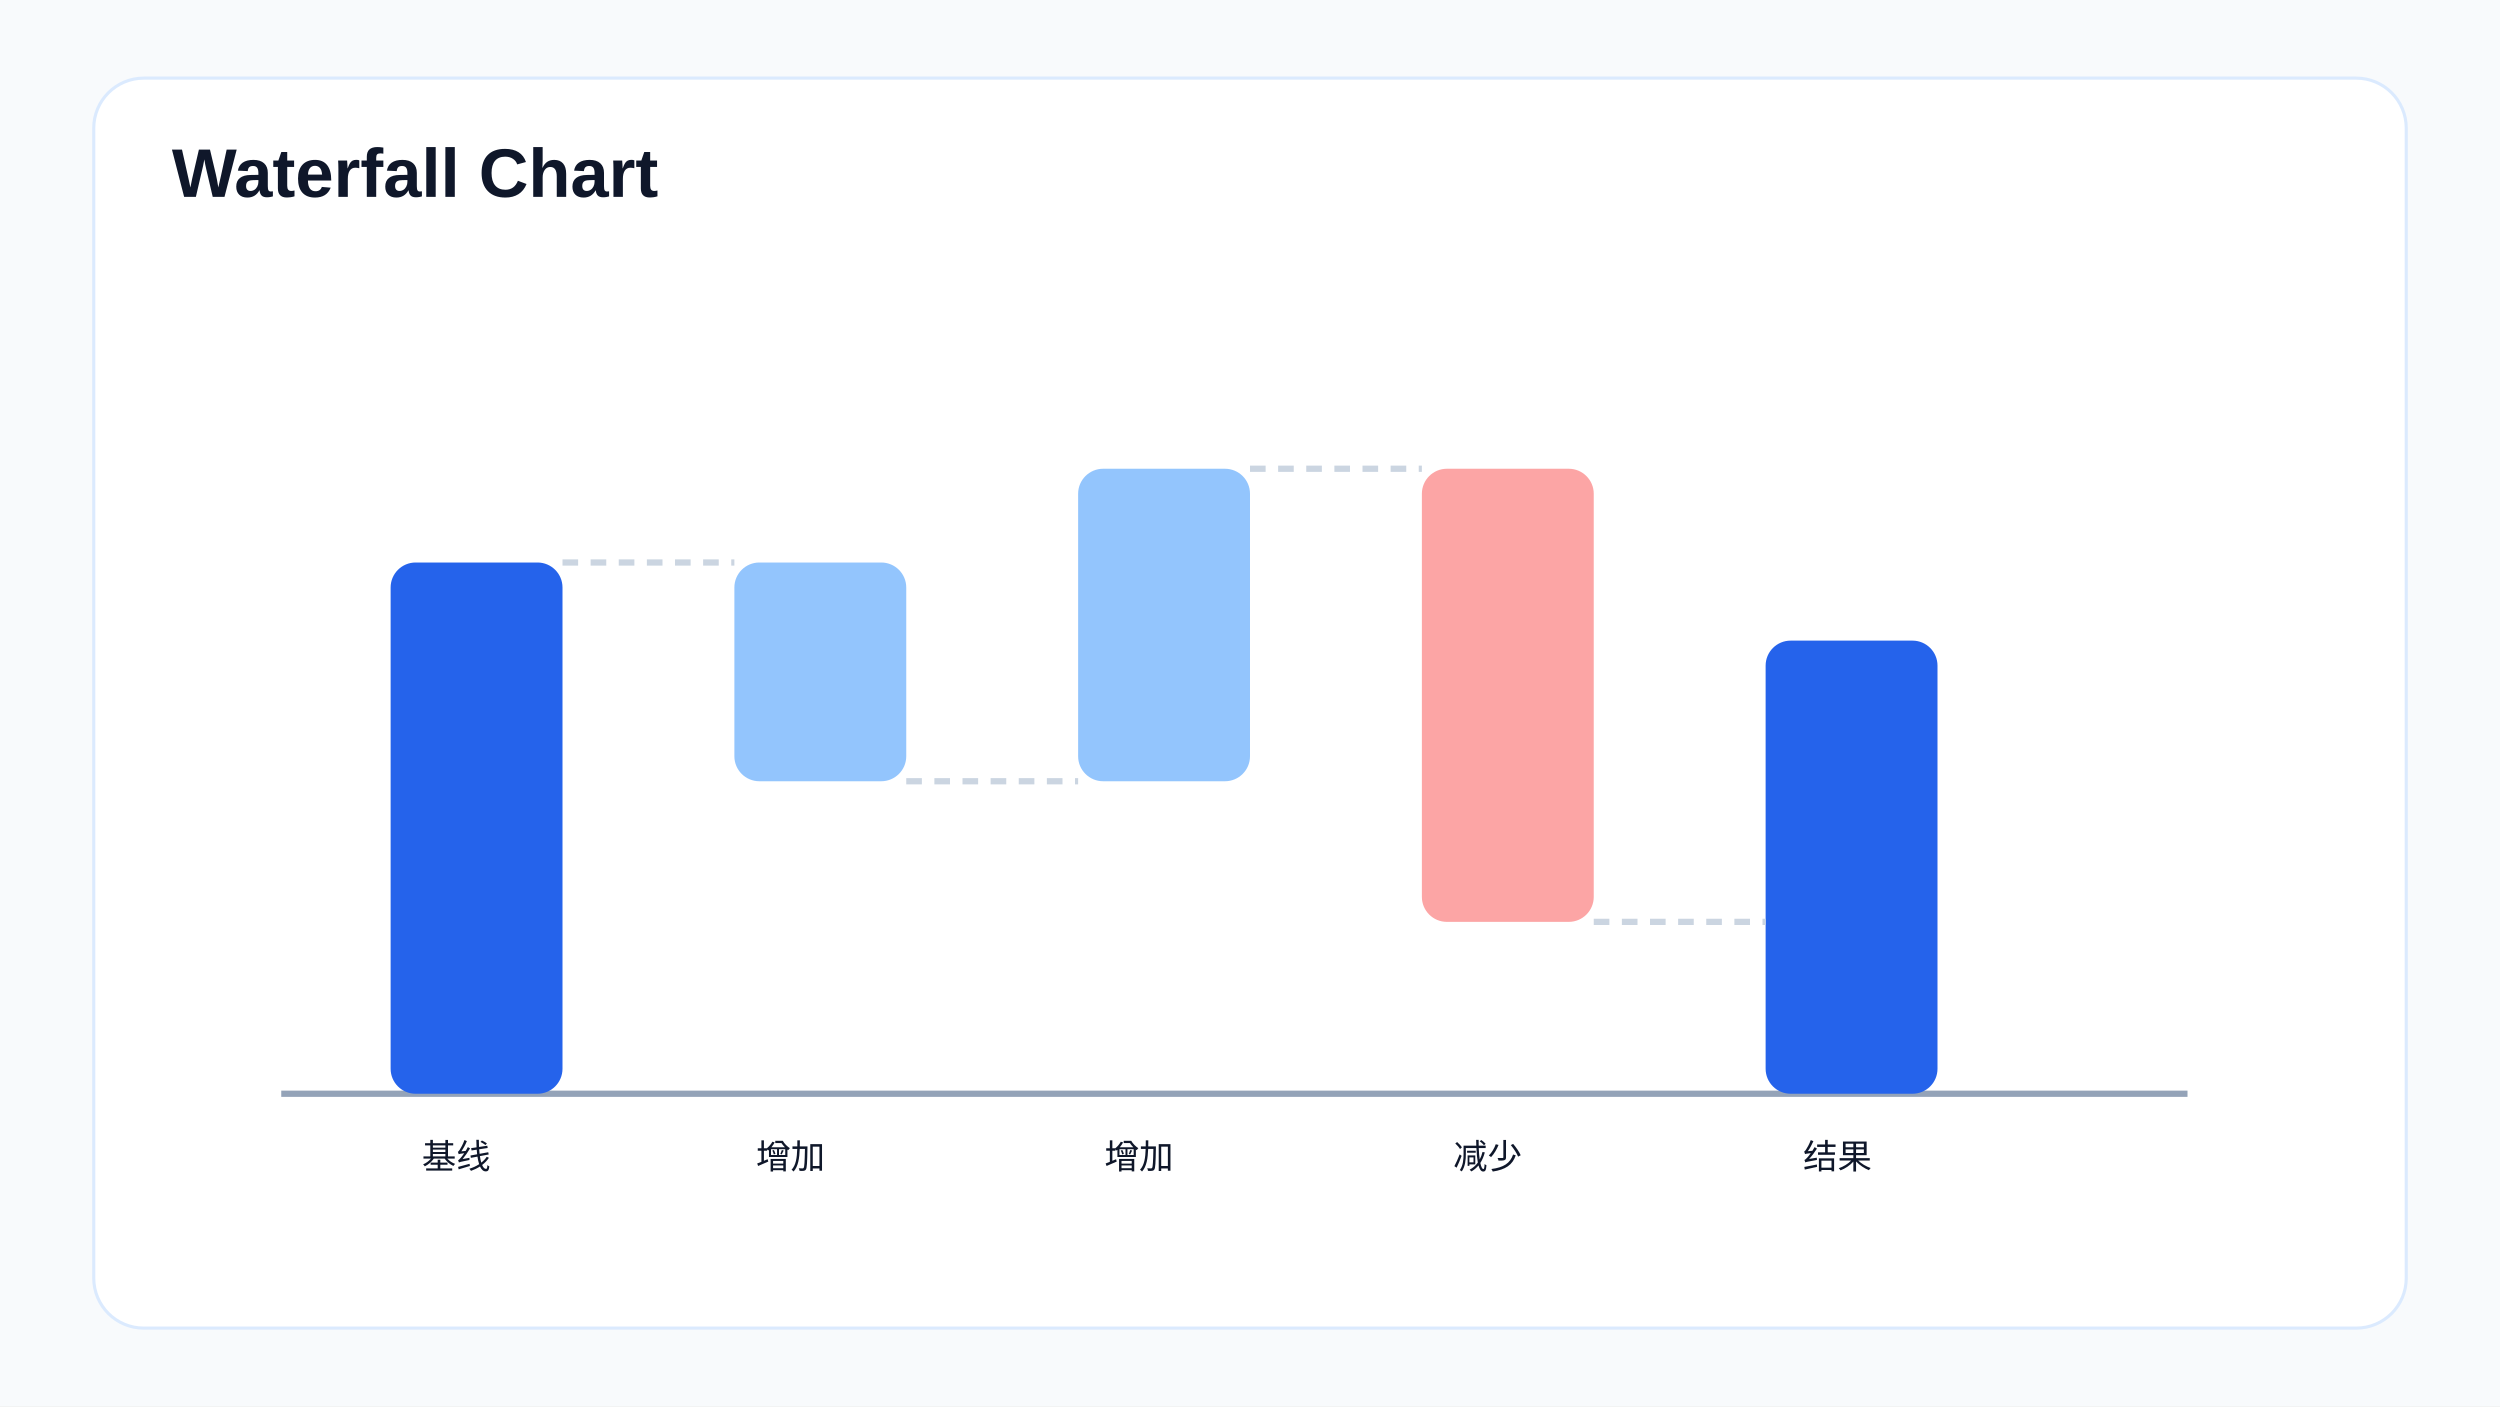
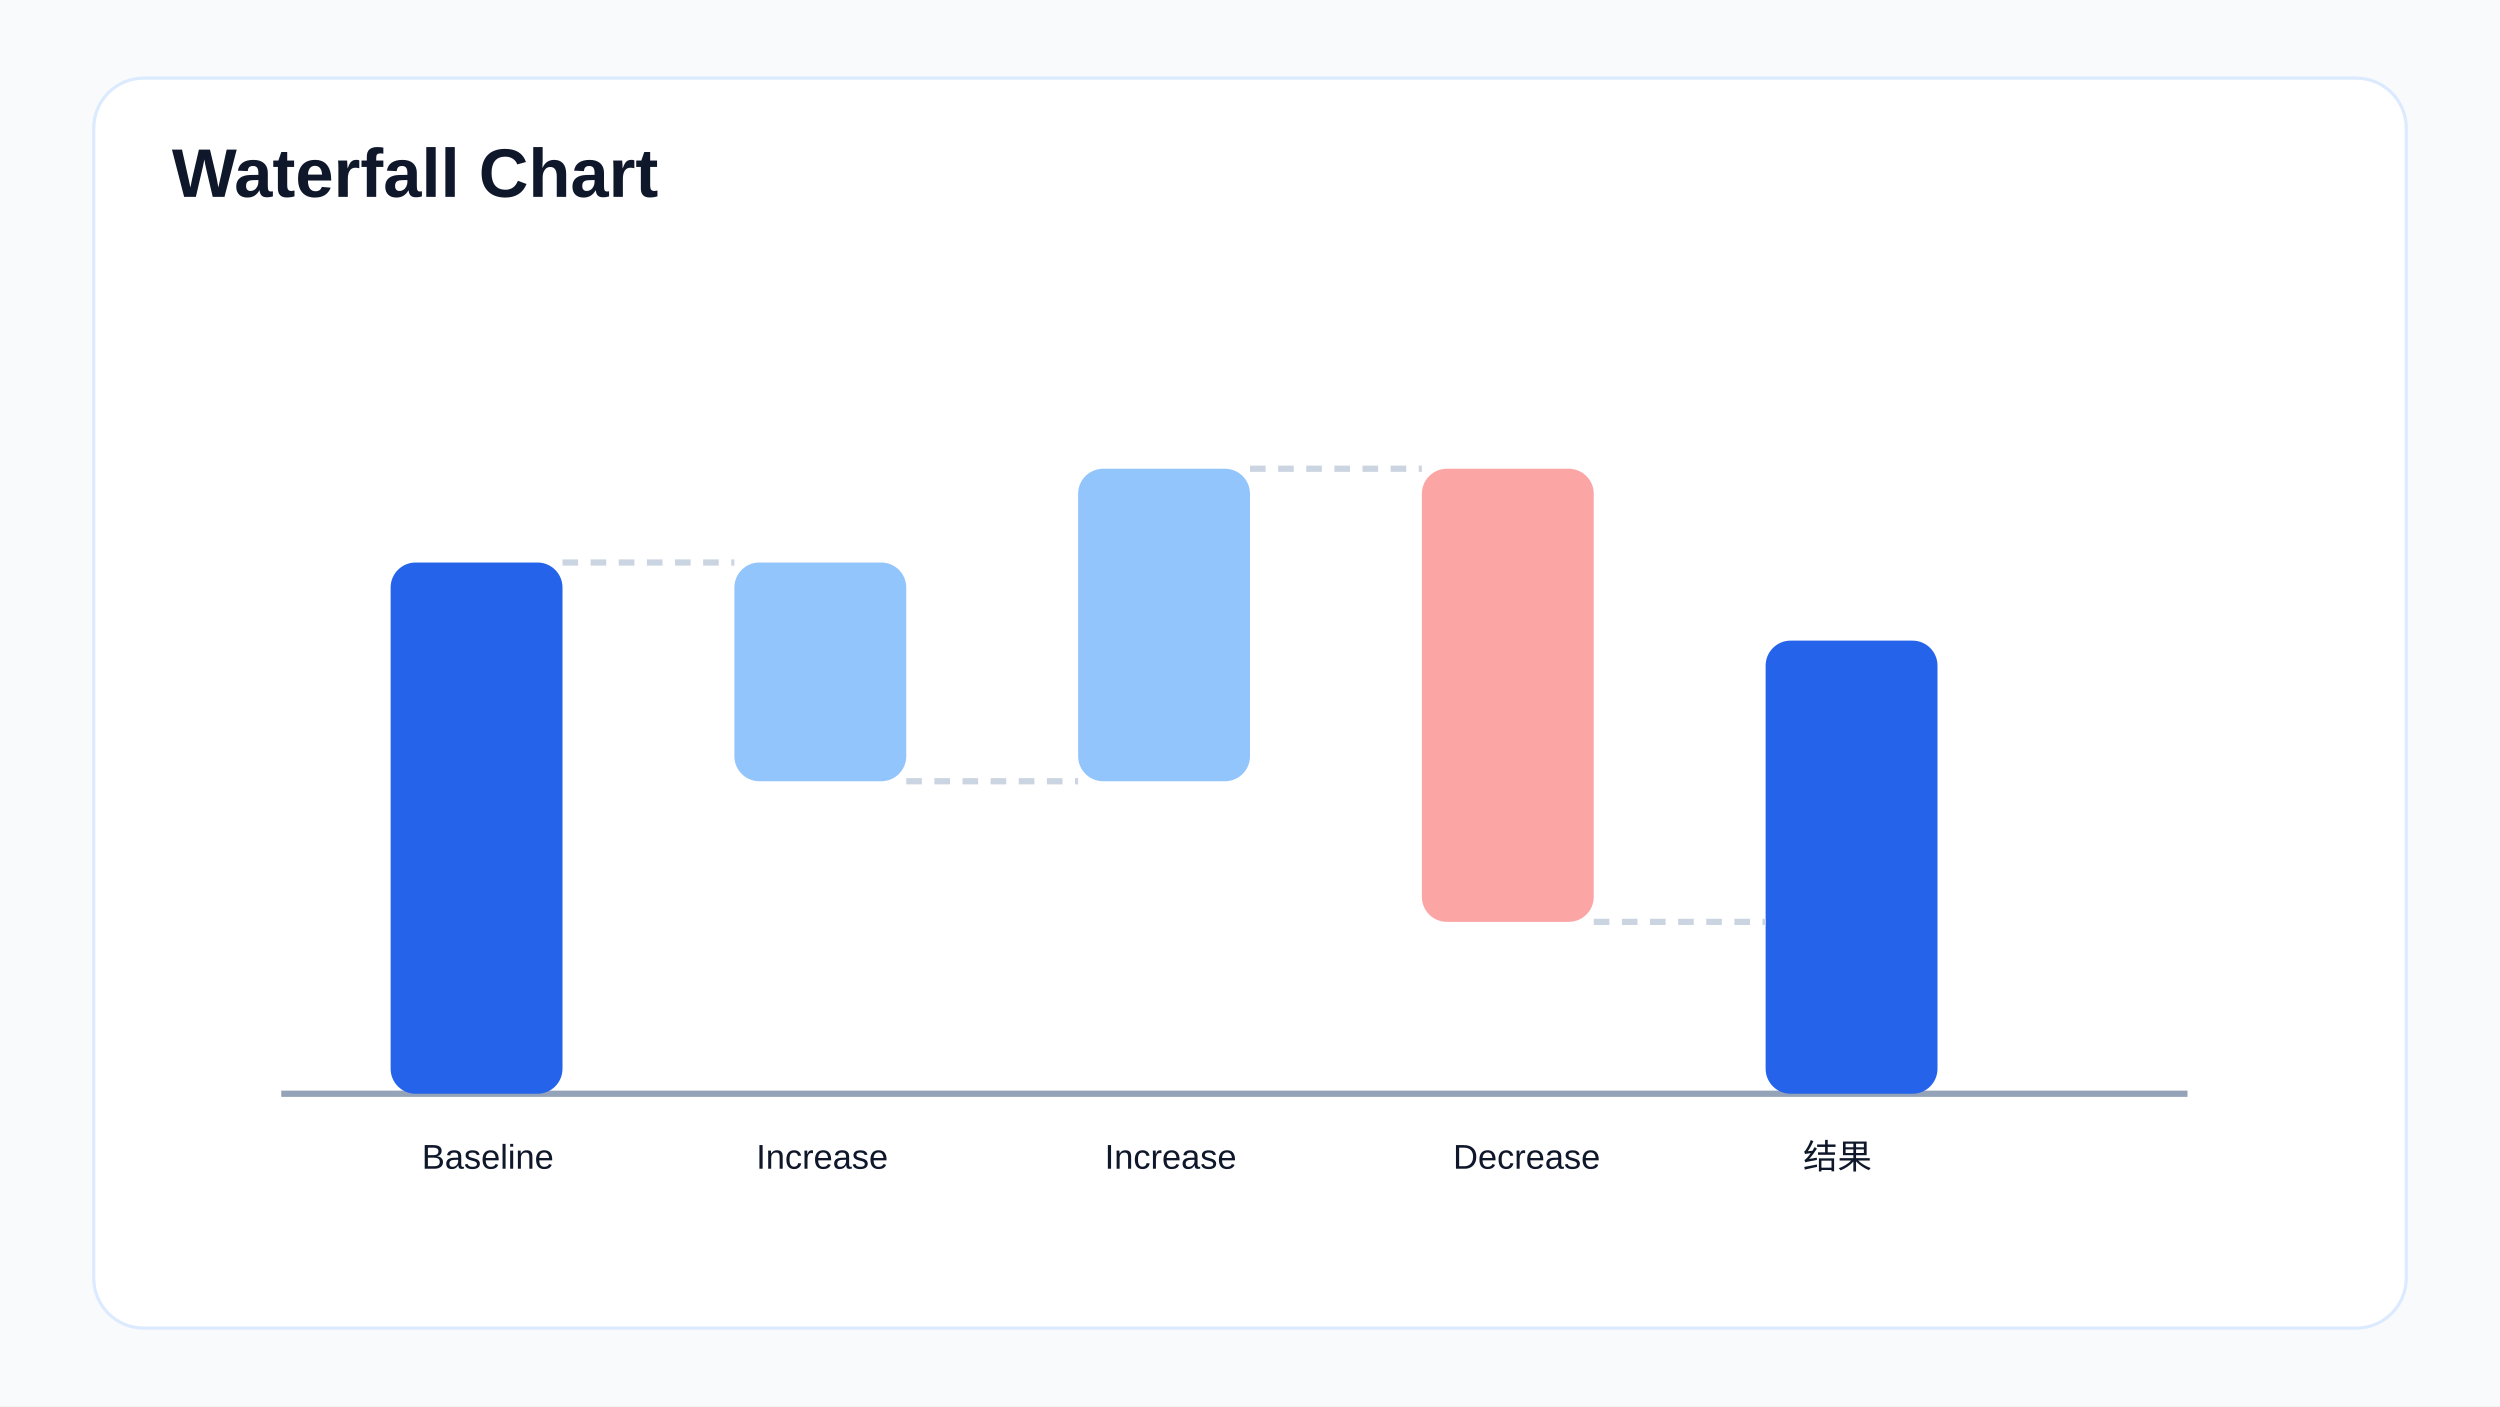
<svg xmlns="http://www.w3.org/2000/svg" width="1600" height="900" viewBox="0 0 1600 900">
  <rect width="1600" height="900" fill="#f8fafc" />
  <rect x="60" y="50" width="1480" height="800" rx="32" fill="#ffffff" stroke="#dbeafe" stroke-width="2" />
  <text x="110" y="126" fill="#0f172a" font-size="44" font-family="Arial, sans-serif" font-weight="700">Waterfall Chart</text>
  <line x1="180" y1="700" x2="1400" y2="700" stroke="#94a3b8" stroke-width="4" />
  <rect x="250" y="360" width="110" height="340" rx="16" fill="#2563eb" />
  <rect x="470" y="360" width="110" height="140" rx="16" fill="#93c5fd" />
  <line x1="360" y1="360" x2="470" y2="360" stroke="#cbd5e1" stroke-width="4" stroke-dasharray="10 8" />
  <rect x="690" y="300" width="110" height="200" rx="16" fill="#93c5fd" />
  <line x1="580" y1="500" x2="690" y2="500" stroke="#cbd5e1" stroke-width="4" stroke-dasharray="10 8" />
  <rect x="910" y="300" width="110" height="290" rx="16" fill="#fca5a5" />
  <line x1="800" y1="300" x2="910" y2="300" stroke="#cbd5e1" stroke-width="4" stroke-dasharray="10 8" />
  <rect x="1130" y="410" width="110" height="290" rx="16" fill="#2563eb" />
  <line x1="1020" y1="590" x2="1130" y2="590" stroke="#cbd5e1" stroke-width="4" stroke-dasharray="10 8" />
-   <text x="270" y="748" fill="#0f172a" font-size="22" font-family="Arial, sans-serif">基线</text>
-   <text x="484" y="748" fill="#0f172a" font-size="22" font-family="Arial, sans-serif">增加</text>
-   <text x="707" y="748" fill="#0f172a" font-size="22" font-family="Arial, sans-serif">增加</text>
-   <text x="930" y="748" fill="#0f172a" font-size="22" font-family="Arial, sans-serif">减少</text>
+   <text x="270" y="748" fill="#0f172a" font-size="22" font-family="Arial, sans-serif">Baseline</text>
+   <text x="484" y="748" fill="#0f172a" font-size="22" font-family="Arial, sans-serif">Increase</text>
+   <text x="707" y="748" fill="#0f172a" font-size="22" font-family="Arial, sans-serif">Increase</text>
+   <text x="930" y="748" fill="#0f172a" font-size="22" font-family="Arial, sans-serif">Decrease</text>
  <text x="1154" y="748" fill="#0f172a" font-size="22" font-family="Arial, sans-serif">结果</text>
</svg>
